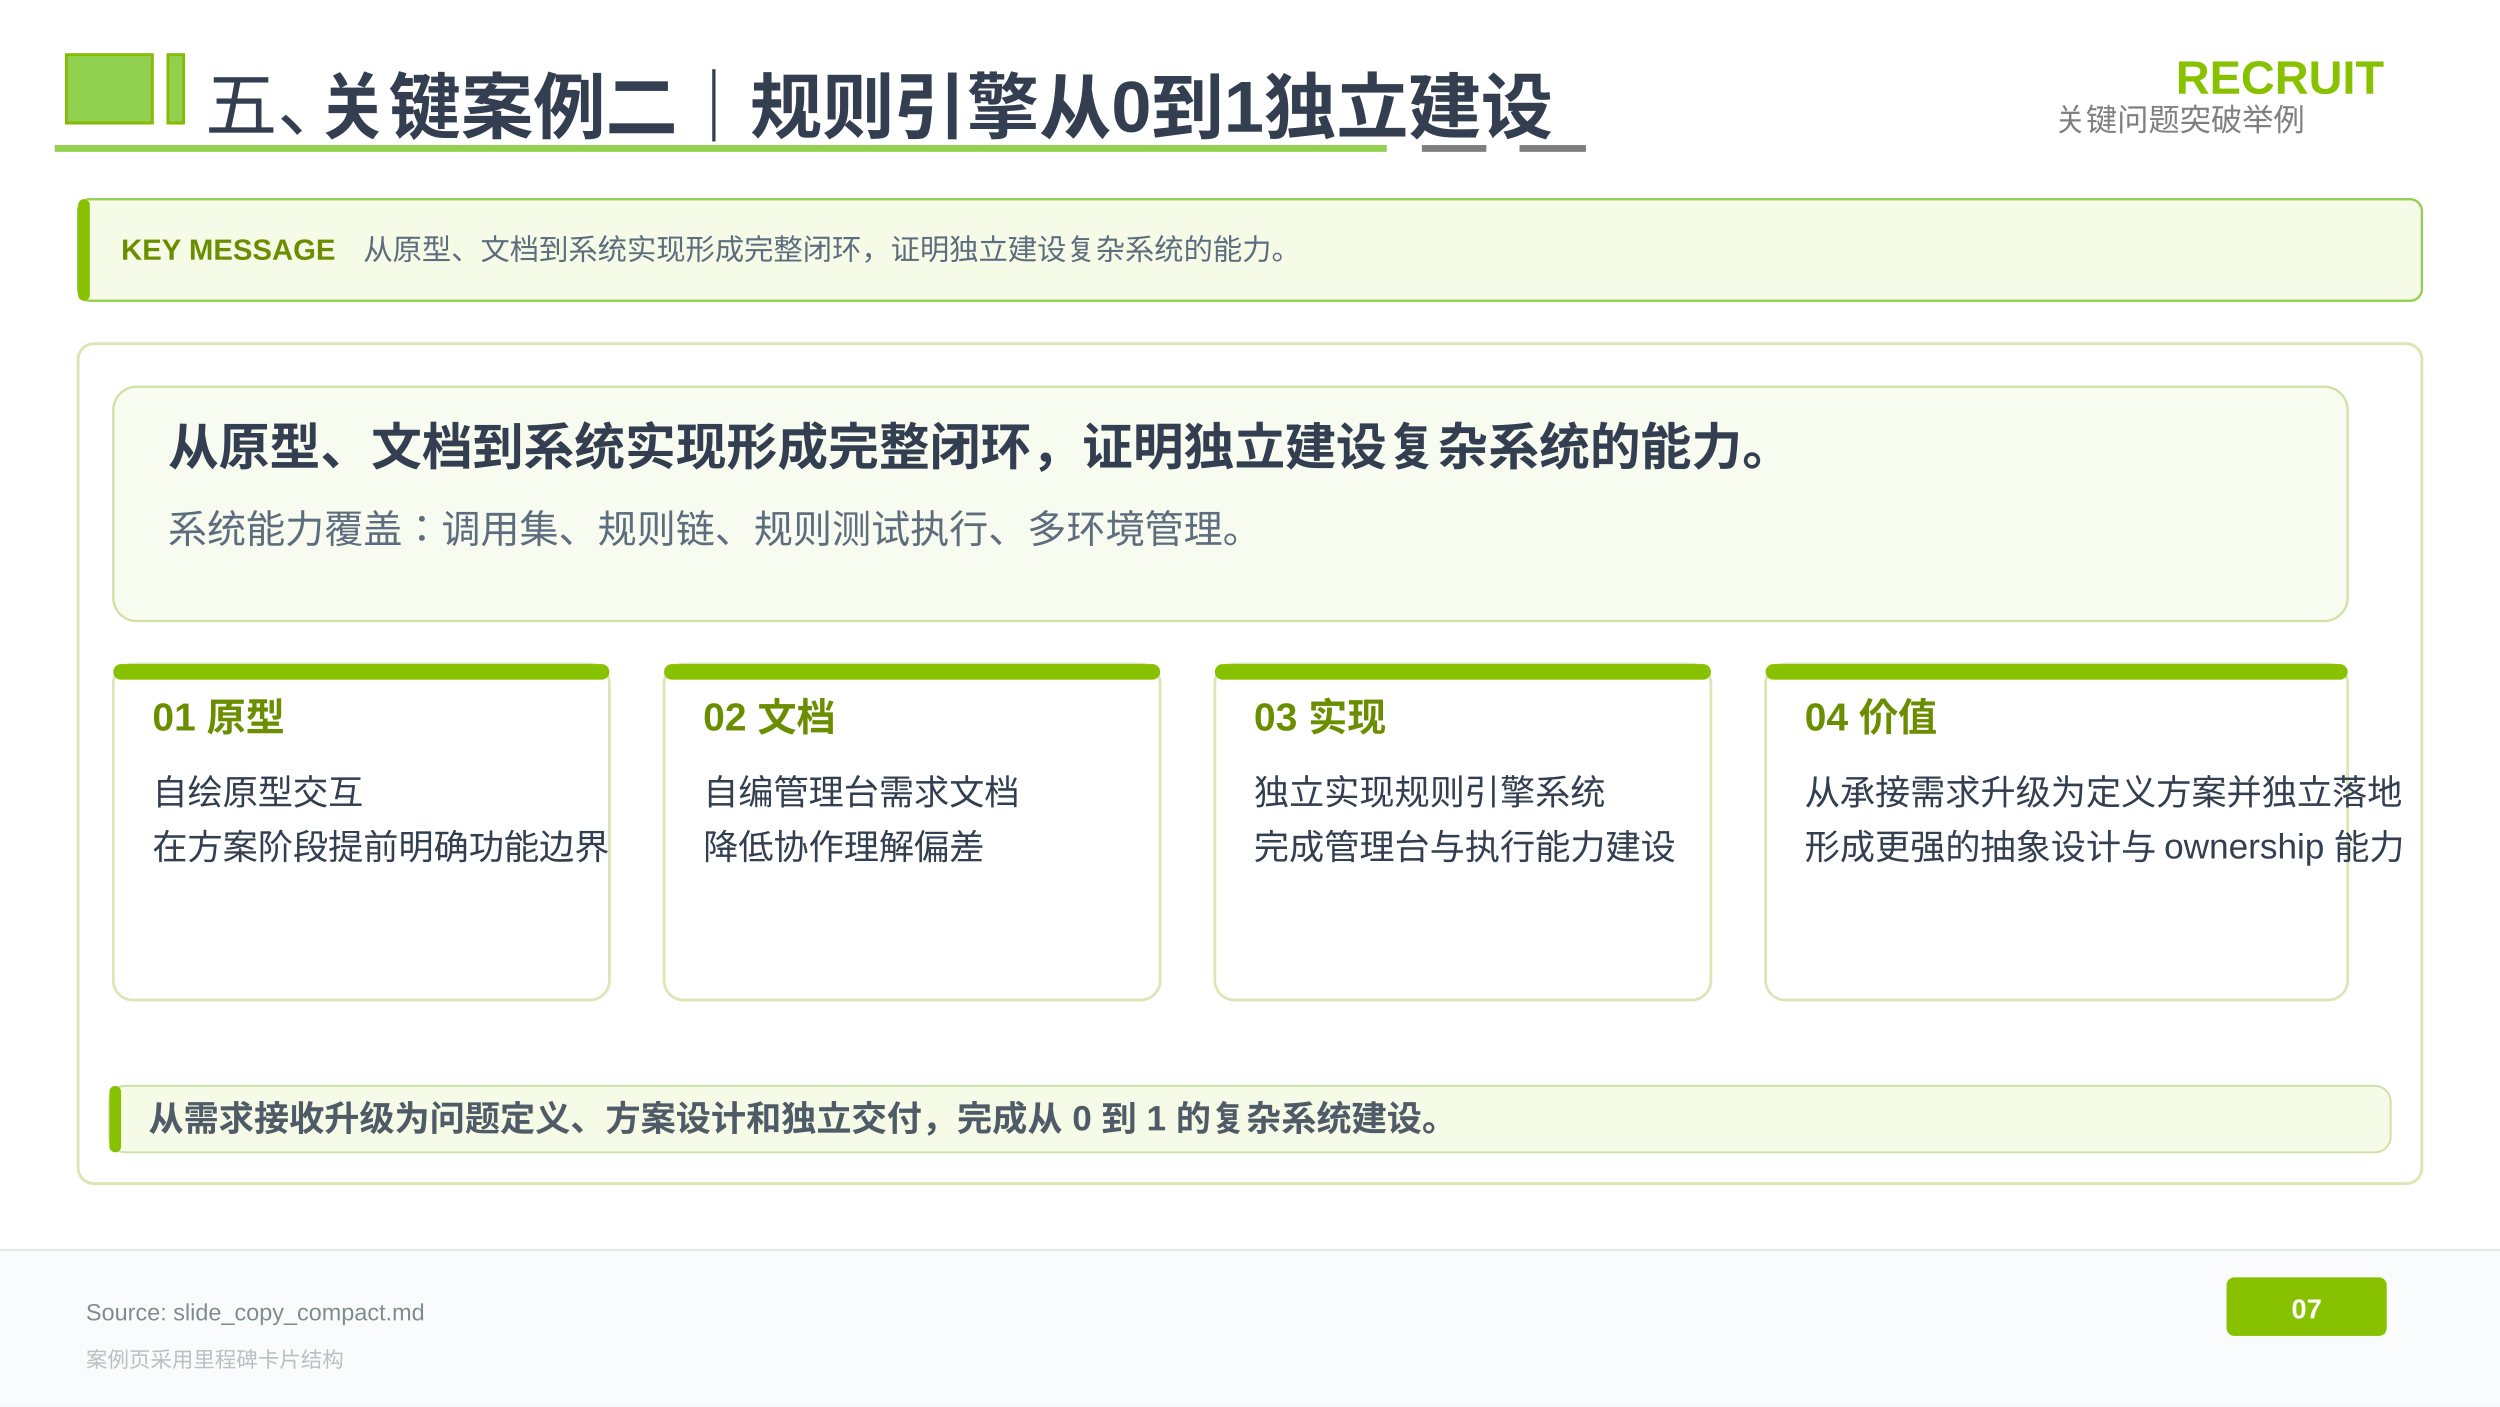
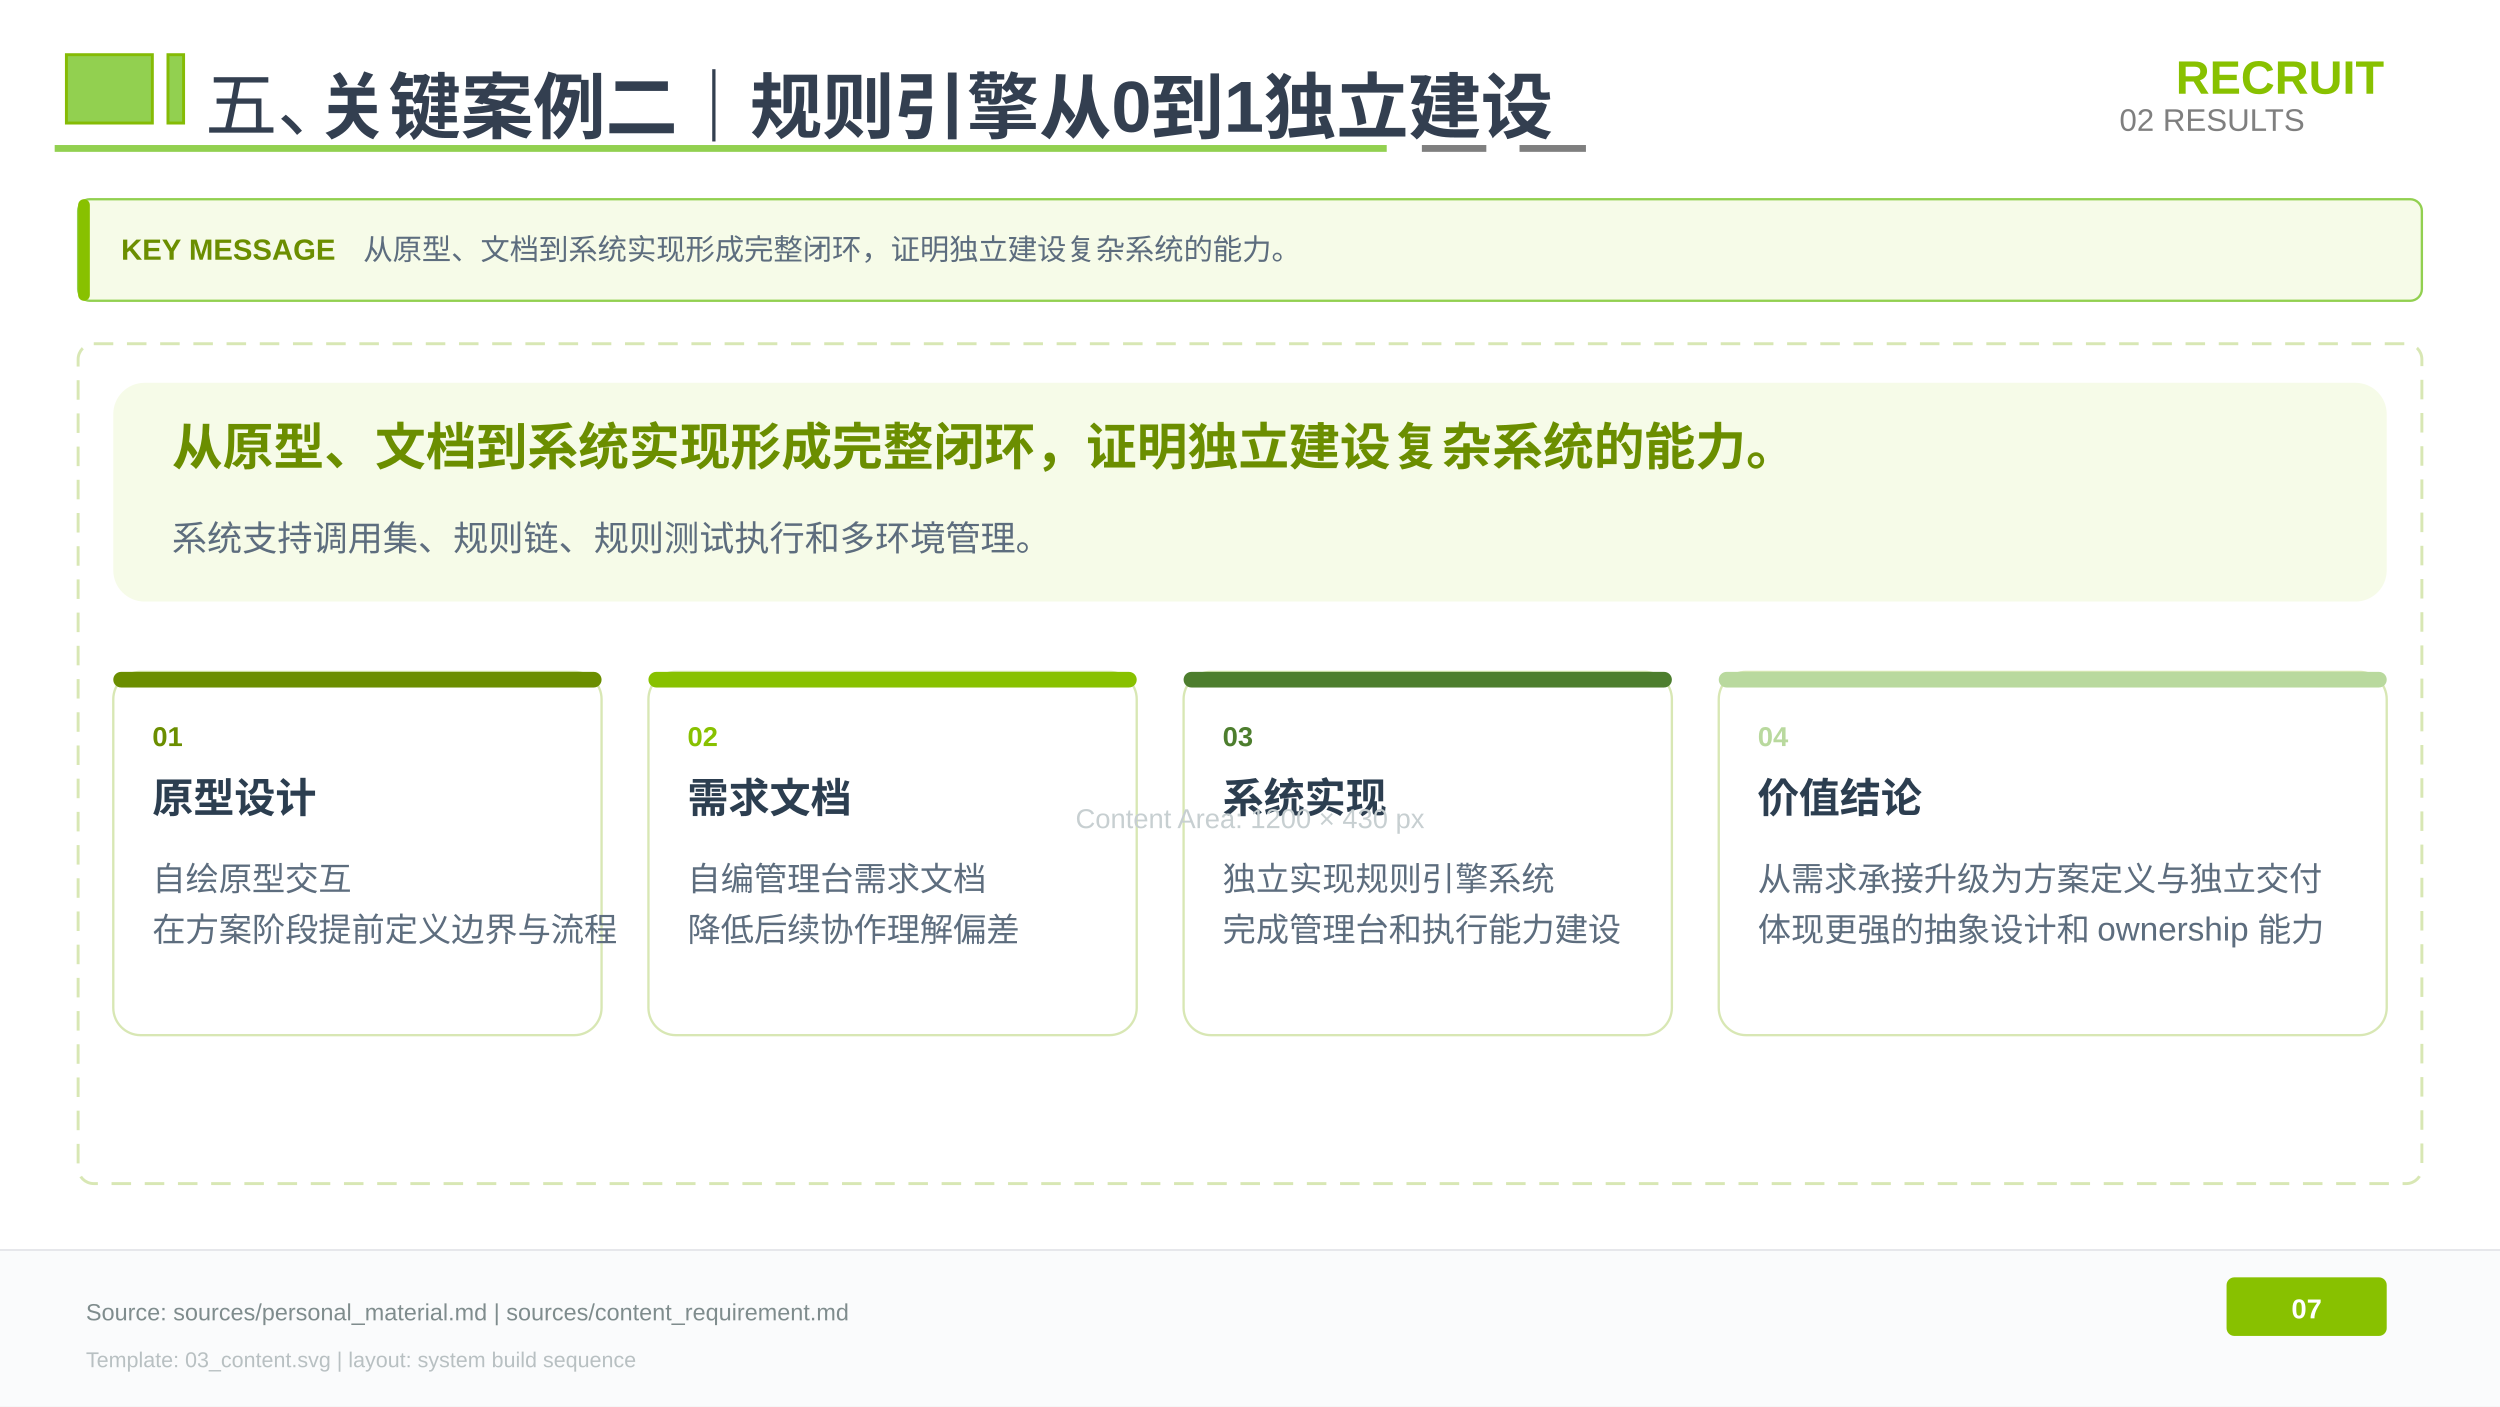
<svg xmlns="http://www.w3.org/2000/svg" viewBox="0 0 1280 720">
  <rect width="1280" height="720" fill="#FFFFFF" />
  <g>
    <rect x="34" y="28" width="44" height="35" fill="#92D050" stroke="#85BB05" stroke-width="1.5" />
    <rect x="86" y="28" width="8" height="35" fill="#92D050" stroke="#85BB05" stroke-width="1.5" />
    <line x1="28" y1="76" x2="710" y2="76" stroke="#92D050" stroke-width="3.5" />
    <line x1="728" y1="76" x2="761" y2="76" stroke="#7F7F7F" stroke-width="3.5" />
    <line x1="778" y1="76" x2="812" y2="76" stroke="#7F7F7F" stroke-width="3.5" />
    <text x="1114" y="48" font-family="Microsoft YaHei, Arial, sans-serif" font-size="24" font-weight="700" fill="#88C100">RECRUIT</text>
  </g>
  <g>
    <text x="105" y="67" font-family="Microsoft YaHei, Arial, sans-serif" font-size="37" font-weight="400" fill="#333F50">五、</text>
    <text x="162" y="68" font-family="Microsoft YaHei, Arial, sans-serif" font-size="37" font-weight="700" fill="#333F50">关键案例二｜规则引擎从0到1独立建设</text>
-     <text x="1180" y="67" text-anchor="end" font-family="Microsoft YaHei, Arial, sans-serif" font-size="16" font-weight="400" fill="#7F7F7F">关键问题突破举例</text>
+     <text x="1180" y="67" text-anchor="end" font-family="Microsoft YaHei, Arial, sans-serif" font-size="16" font-weight="400" fill="#7F7F7F">02 RESULTS</text>
  </g>
  <g>
    <rect x="40" y="102" width="1200" height="52" rx="6" fill="#F6FBE8" stroke="#92D050" stroke-width="1.2" />
    <rect x="40" y="102" width="6" height="52" rx="3" fill="#88C100" />
    <text x="62" y="133" font-family="Microsoft YaHei, Arial, sans-serif" font-size="15" font-weight="700" fill="#6B8E00">KEY MESSAGE</text>
    <text x="186" y="133" font-family="Microsoft YaHei, Arial, sans-serif" font-size="15" font-weight="400" fill="#5D6D7E">从原型、文档到系统实现形成完整闭环，证明独立建设复杂系统的能力。</text>
  </g>
  <g>
-     <rect x="40" y="176" width="1200" height="430" rx="8" fill="#FFFFFF" stroke="#D8E7B4" stroke-width="1.5" />
-     <rect x="58" y="198" width="1144" height="120" rx="12" fill="#F8FBEF" stroke="#CFE1A8" stroke-width="1.2" />
-     <text x="86" y="238" font-family="Microsoft YaHei, Arial, sans-serif" font-size="26" font-weight="700" fill="#333F50">
-       <tspan x="86" dy="0">从原型、文档到系统实现形成完整闭环，证明独立建设复杂系统的能力。</tspan>
+     <rect x="40" y="176" width="1200" height="430" rx="8" fill="none" stroke="#D8E7B4" stroke-width="1.5" stroke-dasharray="10 7" />
+     <rect x="58" y="196" width="1164" height="112" rx="16" fill="#F6FBE8" />
+     <text x="88" y="238" font-family="Microsoft YaHei, Arial, sans-serif" font-size="26" font-weight="700" fill="#6B8E00">
+       <tspan x="88" dy="0">从原型、文档到系统实现形成完整闭环，证明独立建设复杂系统的能力。</tspan>
    </text>
-     <text x="86" y="278" font-family="Microsoft YaHei, Arial, sans-serif" font-size="20" font-weight="400" fill="#5D6D7E">
-       <tspan x="86" dy="0">系统能力覆盖：调用集、规则链、规则测试执行、多环境管理。</tspan>
+     <text x="88" y="282" text-anchor="start" font-family="Microsoft YaHei, Arial, sans-serif" font-size="18" font-weight="400" fill="#5D6D7E">系统支持调用集、规则链、规则测试执行和多环境管理。</text>
+     <rect x="58" y="344" width="250" height="186" rx="14" fill="#FFFFFF" stroke="#D8E7B4" stroke-width="1.2" />
+     <rect x="58" y="344" width="250" height="8" rx="4" fill="#6B8E00" />
+     <text x="78" y="382" text-anchor="start" font-family="Microsoft YaHei, Arial, sans-serif" font-size="14" font-weight="700" fill="#6B8E00">01</text>
+     <text x="78" y="416" font-family="Microsoft YaHei, Arial, sans-serif" font-size="21" font-weight="700" fill="#2C3E50">
+       <tspan x="78" dy="0">原型设计</tspan>
    </text>
-     <rect x="58" y="340" width="254" height="172" rx="10" fill="#FFFFFF" stroke="#D8E7B4" stroke-width="1.4" />
-     <rect x="58" y="340" width="254" height="8" rx="4" fill="#88C100" />
-     <text x="78" y="374" font-family="Microsoft YaHei, Arial, sans-serif" font-size="20" font-weight="700" fill="#6B8E00">
-       <tspan x="78" dy="0">01 原型</tspan>
+     <text x="78" y="456" font-family="Microsoft YaHei, Arial, sans-serif" font-size="17" font-weight="400" fill="#5D6D7E">
+       <tspan x="78" dy="0">自绘原型交互</tspan>
+       <tspan x="78" dy="26">在方案阶段提前定义边界与流程</tspan>
    </text>
-     <text x="78" y="412" font-family="Microsoft YaHei, Arial, sans-serif" font-size="18" font-weight="400" fill="#333F50">
-       <tspan x="78" dy="0">自绘原型交互</tspan>
-       <tspan x="78" dy="28">在方案阶段提前明确功能边界</tspan>
+     <rect x="332" y="344" width="250" height="186" rx="14" fill="#FFFFFF" stroke="#D8E7B4" stroke-width="1.2" />
+     <rect x="332" y="344" width="250" height="8" rx="4" fill="#88C100" />
+     <text x="352" y="382" text-anchor="start" font-family="Microsoft YaHei, Arial, sans-serif" font-size="14" font-weight="700" fill="#88C100">02</text>
+     <text x="352" y="416" font-family="Microsoft YaHei, Arial, sans-serif" font-size="21" font-weight="700" fill="#2C3E50">
+       <tspan x="352" dy="0">需求文档</tspan>
    </text>
-     <rect x="340" y="340" width="254" height="172" rx="10" fill="#FFFFFF" stroke="#D8E7B4" stroke-width="1.4" />
-     <rect x="340" y="340" width="254" height="8" rx="4" fill="#88C100" />
-     <text x="360" y="374" font-family="Microsoft YaHei, Arial, sans-serif" font-size="20" font-weight="700" fill="#6B8E00">
-       <tspan x="360" dy="0">02 文档</tspan>
+     <text x="352" y="456" font-family="Microsoft YaHei, Arial, sans-serif" font-size="17" font-weight="400" fill="#5D6D7E">
+       <tspan x="352" dy="0">自编管理台需求文档</tspan>
+       <tspan x="352" dy="26">降低后续协作理解偏差</tspan>
    </text>
-     <text x="360" y="412" font-family="Microsoft YaHei, Arial, sans-serif" font-size="18" font-weight="400" fill="#333F50">
-       <tspan x="360" dy="0">自编管理台需求文档</tspan>
-       <tspan x="360" dy="28">降低协作理解偏差</tspan>
+     <rect x="606" y="344" width="250" height="186" rx="14" fill="#FFFFFF" stroke="#D8E7B4" stroke-width="1.2" />
+     <rect x="606" y="344" width="250" height="8" rx="4" fill="#4D7E2E" />
+     <text x="626" y="382" text-anchor="start" font-family="Microsoft YaHei, Arial, sans-serif" font-size="14" font-weight="700" fill="#4D7E2E">03</text>
+     <text x="626" y="416" font-family="Microsoft YaHei, Arial, sans-serif" font-size="21" font-weight="700" fill="#2C3E50">
+       <tspan x="626" dy="0">系统实现</tspan>
    </text>
-     <rect x="622" y="340" width="254" height="172" rx="10" fill="#FFFFFF" stroke="#D8E7B4" stroke-width="1.4" />
-     <rect x="622" y="340" width="254" height="8" rx="4" fill="#88C100" />
-     <text x="642" y="374" font-family="Microsoft YaHei, Arial, sans-serif" font-size="20" font-weight="700" fill="#6B8E00">
-       <tspan x="642" dy="0">03 实现</tspan>
+     <text x="626" y="456" font-family="Microsoft YaHei, Arial, sans-serif" font-size="17" font-weight="400" fill="#5D6D7E">
+       <tspan x="626" dy="0">独立实现规则引擎系统</tspan>
+       <tspan x="626" dy="26">完成管理台和执行能力建设</tspan>
    </text>
-     <text x="642" y="412" font-family="Microsoft YaHei, Arial, sans-serif" font-size="18" font-weight="400" fill="#333F50">
-       <tspan x="642" dy="0">独立实现规则引擎系统</tspan>
-       <tspan x="642" dy="28">完成管理台与执行能力建设</tspan>
+     <rect x="880" y="344" width="342" height="186" rx="14" fill="#FFFFFF" stroke="#D8E7B4" stroke-width="1.2" />
+     <rect x="880" y="344" width="342" height="8" rx="4" fill="#B9D99E" />
+     <text x="900" y="382" text-anchor="start" font-family="Microsoft YaHei, Arial, sans-serif" font-size="14" font-weight="700" fill="#B9D99E">04</text>
+     <text x="900" y="416" font-family="Microsoft YaHei, Arial, sans-serif" font-size="21" font-weight="700" fill="#2C3E50">
+       <tspan x="900" dy="0">价值结论</tspan>
    </text>
-     <rect x="904" y="340" width="298" height="172" rx="10" fill="#FFFFFF" stroke="#D8E7B4" stroke-width="1.4" />
-     <rect x="904" y="340" width="298" height="8" rx="4" fill="#88C100" />
-     <text x="924" y="374" font-family="Microsoft YaHei, Arial, sans-serif" font-size="20" font-weight="700" fill="#6B8E00">
-       <tspan x="924" dy="0">04 价值</tspan>
+     <text x="900" y="456" font-family="Microsoft YaHei, Arial, sans-serif" font-size="17" font-weight="400" fill="#5D6D7E">
+       <tspan x="900" dy="0">从需求承接升级为方案定义与独立交付</tspan>
+       <tspan x="900" dy="26">体现更强的抽象设计和 ownership 能力</tspan>
    </text>
-     <text x="924" y="412" font-family="Microsoft YaHei, Arial, sans-serif" font-size="18" font-weight="400" fill="#333F50">
-       <tspan x="924" dy="0">从承接需求升级为定义方案并独立落地</tspan>
-       <tspan x="924" dy="28">形成更强的抽象设计与 ownership 能力</tspan>
-     </text>
-     <rect x="56" y="556" width="1168" height="34" rx="8" fill="#F6FBE8" stroke="#CFE1A8" stroke-width="1" />
-     <rect x="56" y="556" width="6" height="34" rx="3" fill="#88C100" />
-     <text x="76" y="579" font-family="Microsoft YaHei, Arial, sans-serif" font-size="18" font-weight="700" fill="#4F5B66">
-       <tspan x="76" dy="0">从需求接收升级为问题定义、方案设计和独立交付，完成从 0 到 1 的复杂系统建设。</tspan>
-     </text>
+     <text x="640" y="424" text-anchor="middle" font-family="Microsoft YaHei, Arial, sans-serif" font-size="14" font-weight="400" fill="#C7CFD1">Content Area: 1200 × 430 px</text>
  </g>
  <g>
    <rect x="0" y="640" width="1280" height="80" fill="#FAFBFC" />
    <line x1="0" y1="640" x2="1280" y2="640" stroke="#E5E7EB" stroke-width="1" />
-     <text x="44" y="676" font-family="Microsoft YaHei, Arial, sans-serif" font-size="12" font-weight="400" fill="#7F8C8D">Source: slide_copy_compact.md</text>
-     <text x="44" y="700" font-family="Microsoft YaHei, Arial, sans-serif" font-size="11" font-weight="400" fill="#B8C0C2">案例页采用里程碑卡片结构</text>
+     <text x="44" y="676" font-family="Microsoft YaHei, Arial, sans-serif" font-size="12" font-weight="400" fill="#7F8C8D">Source: sources/personal_material.md | sources/content_requirement.md</text>
+     <text x="44" y="700" font-family="Microsoft YaHei, Arial, sans-serif" font-size="11" font-weight="400" fill="#B8C0C2">Template: 03_content.svg | layout: system build sequence</text>
    <rect x="1140" y="654" width="82" height="30" rx="4" fill="#88C100" />
    <text x="1181" y="675" text-anchor="middle" font-family="Microsoft YaHei, Arial, sans-serif" font-size="14" font-weight="700" fill="#FFFFFF">07</text>
  </g>
</svg>
